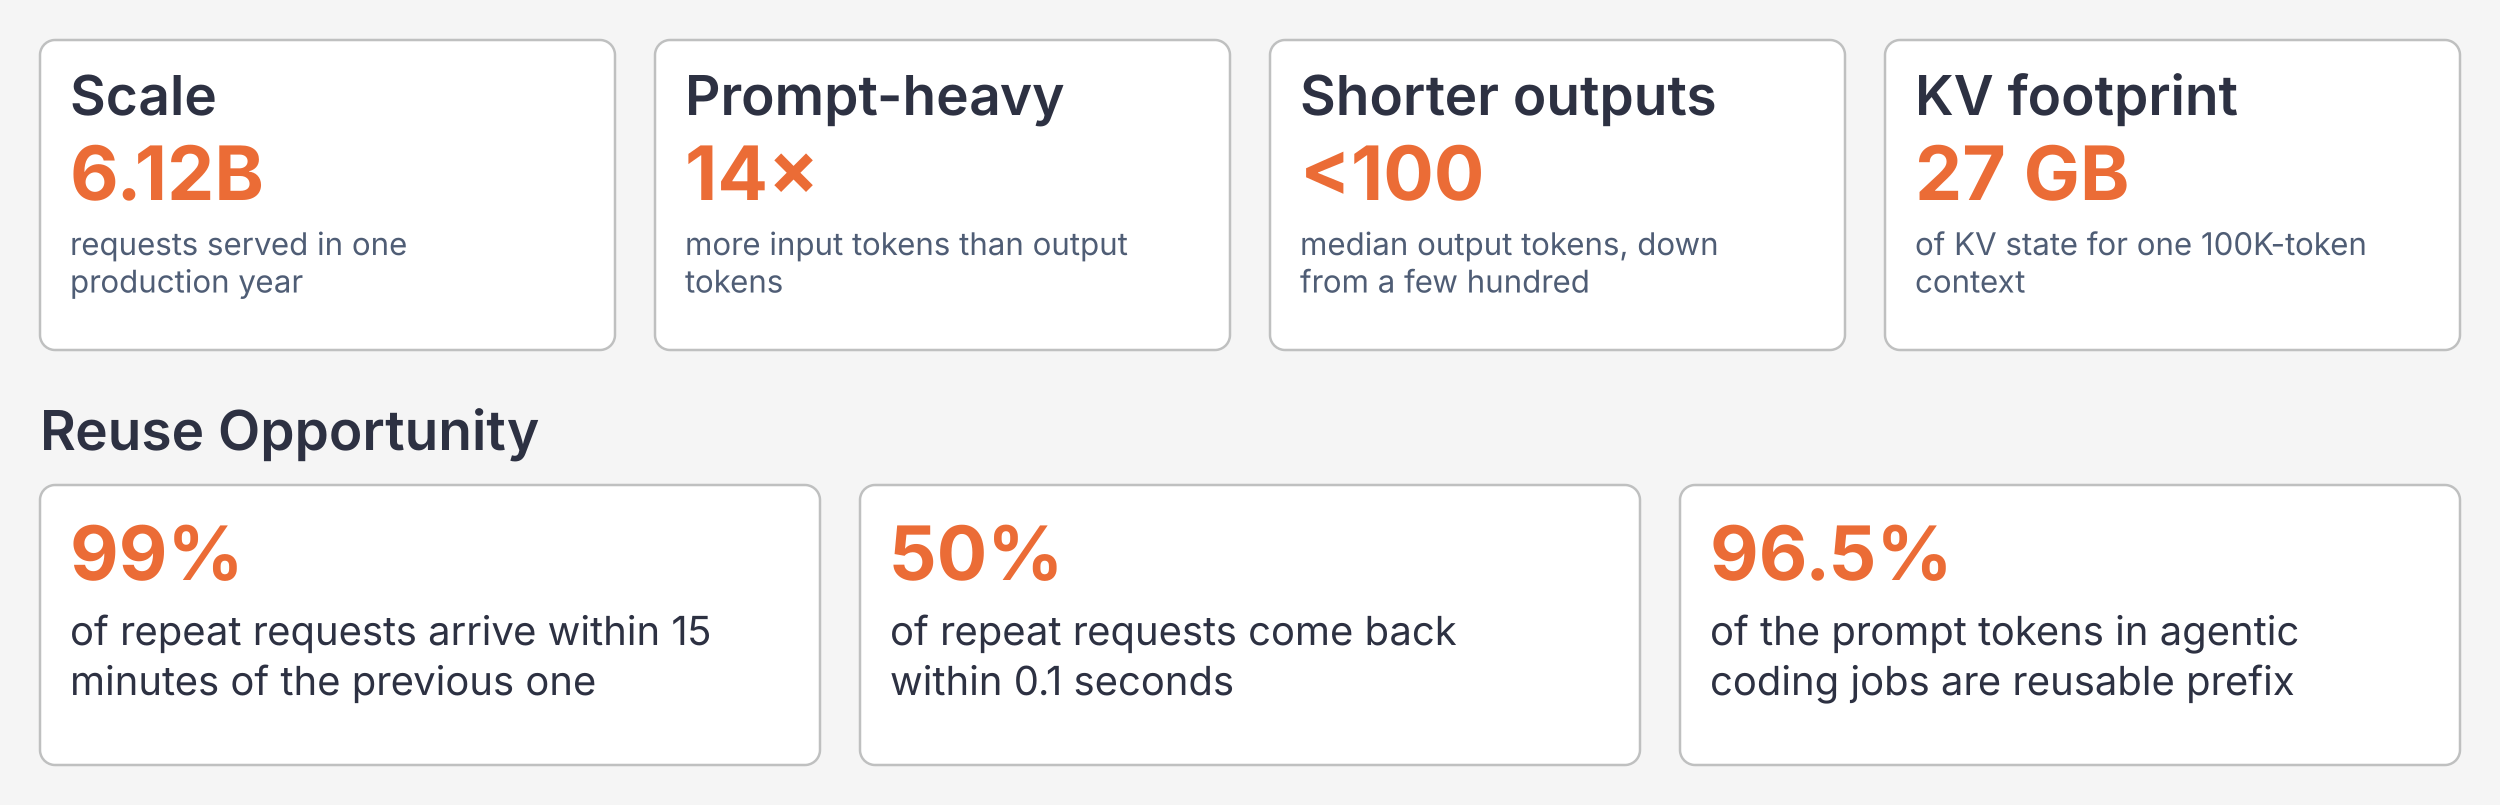
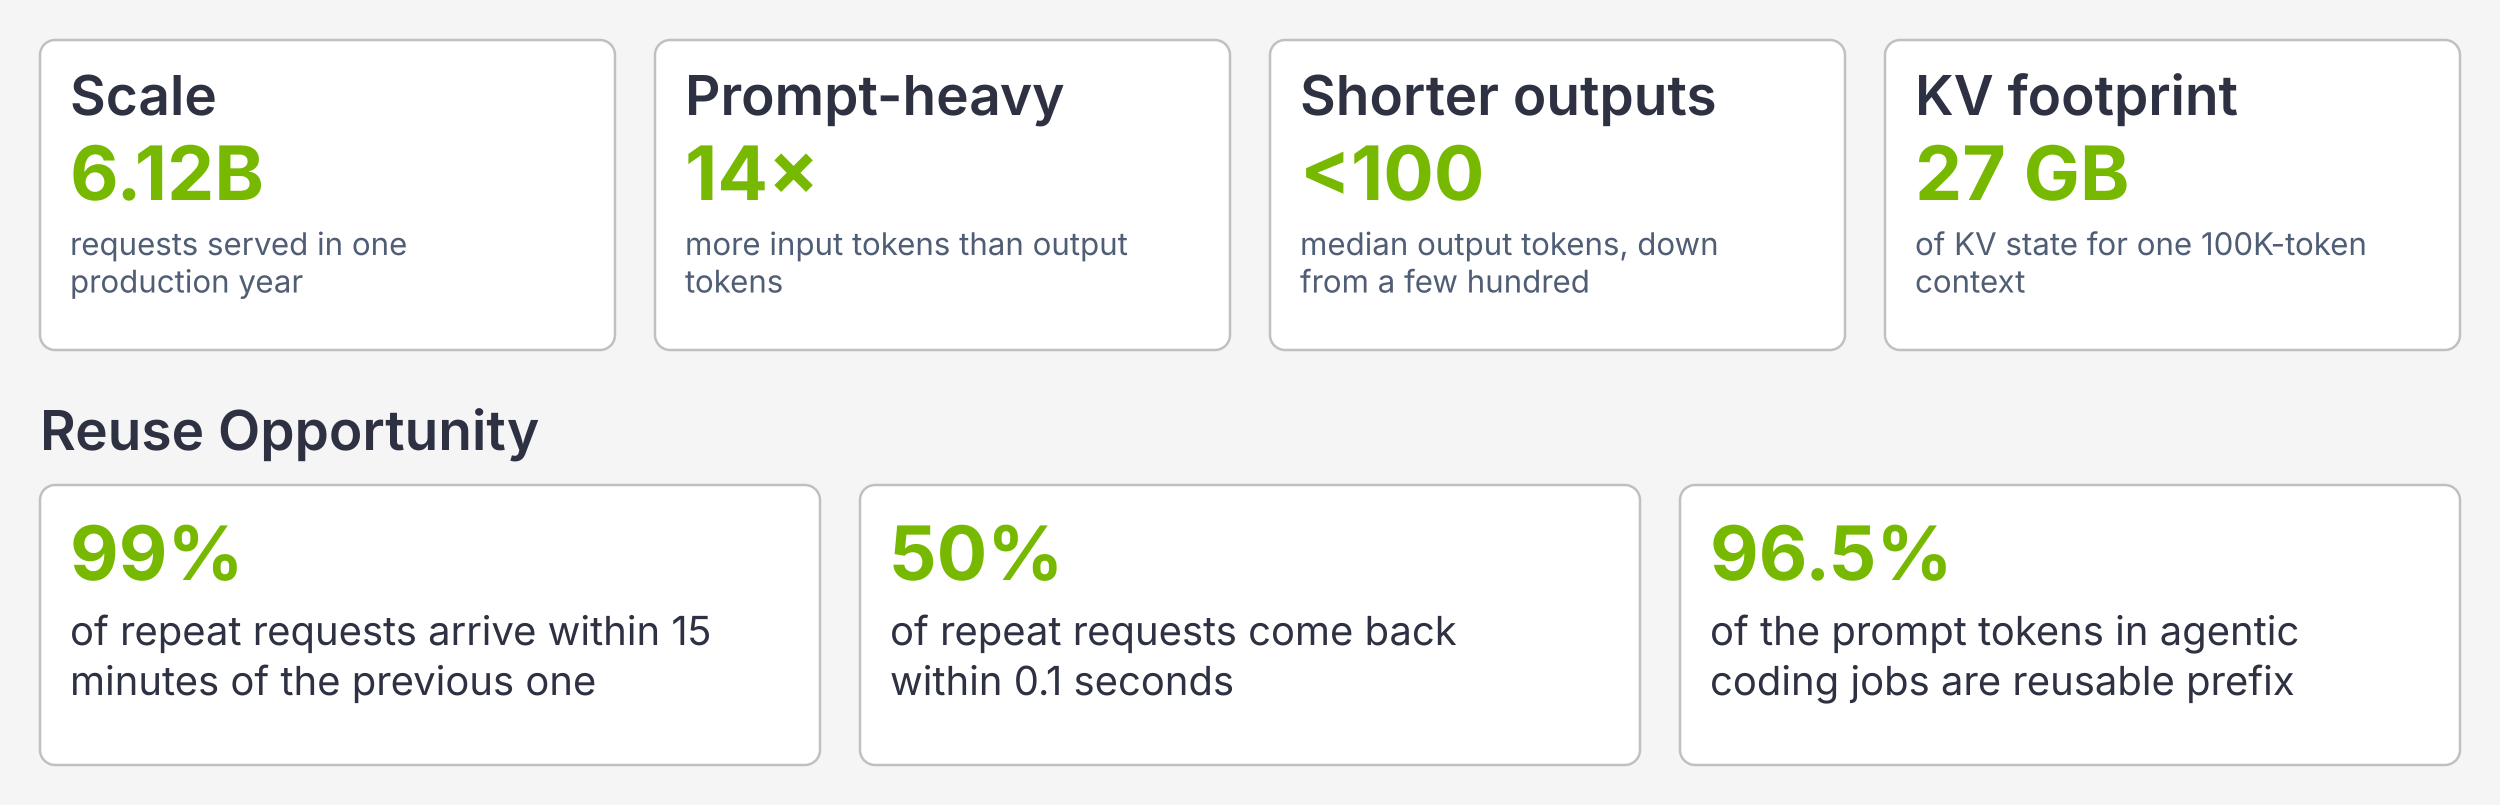
<svg xmlns="http://www.w3.org/2000/svg" width="1000" height="322" viewBox="0 0 1000 322" font-family="'Geist','Inter',system-ui,-apple-system,'Segoe UI',sans-serif">
  <rect width="1000" height="322" fill="#f5f5f5" />
  <rect x="16" y="16" width="230" height="124" rx="6" fill="#ffffff" stroke="#bfc0c0" stroke-width="1" />
  <text x="28" y="46" font-size="22" font-weight="600" fill="#2d3142">Scale</text>
-   <text x="28" y="80" font-size="30" font-weight="700" fill="#eb6c36">6.12B</text>
+   <text x="28" y="80" font-size="30" font-weight="700" fill="#76B900">6.12B</text>
  <text x="28" y="102" font-size="12.5" fill="#4f5d75">requests served in one</text>
  <text x="28" y="117" font-size="12.5" fill="#4f5d75">production year</text>
  <rect x="262" y="16" width="230" height="124" rx="6" fill="#ffffff" stroke="#bfc0c0" stroke-width="1" />
  <text x="274" y="46" font-size="22" font-weight="600" fill="#2d3142">Prompt-heavy</text>
-   <text x="274" y="80" font-size="30" font-weight="700" fill="#eb6c36">14×</text>
+   <text x="274" y="80" font-size="30" font-weight="700" fill="#76B900">14×</text>
  <text x="274" y="102" font-size="12.5" fill="#4f5d75">more input tokens than output</text>
  <text x="274" y="117" font-size="12.5" fill="#4f5d75">tokens</text>
  <rect x="508" y="16" width="230" height="124" rx="6" fill="#ffffff" stroke="#bfc0c0" stroke-width="1" />
  <text x="520" y="46" font-size="22" font-weight="600" fill="#2d3142">Shorter outputs</text>
-   <text x="520" y="80" font-size="30" font-weight="700" fill="#eb6c36">&lt;100</text>
+   <text x="520" y="80" font-size="30" font-weight="700" fill="#76B900">&lt;100</text>
  <text x="520" y="102" font-size="12.5" fill="#4f5d75">median output tokens, down</text>
  <text x="520" y="117" font-size="12.5" fill="#4f5d75">from a few hundred</text>
  <rect x="754" y="16" width="230" height="124" rx="6" fill="#ffffff" stroke="#bfc0c0" stroke-width="1" />
  <text x="766" y="46" font-size="22" font-weight="600" fill="#2d3142">KV footprint</text>
-   <text x="766" y="80" font-size="30" font-weight="700" fill="#eb6c36">27 GB</text>
+   <text x="766" y="80" font-size="30" font-weight="700" fill="#76B900">27 GB</text>
  <text x="766" y="102" font-size="12.5" fill="#4f5d75">of KV state for one 100K-token</text>
  <text x="766" y="117" font-size="12.5" fill="#4f5d75">context</text>
  <text x="16" y="180" font-size="22" font-weight="600" fill="#2d3142">Reuse Opportunity</text>
  <rect x="16" y="194" width="312" height="112" rx="6" fill="#ffffff" stroke="#bfc0c0" stroke-width="1" />
-   <text x="28" y="232" font-size="30" font-weight="700" fill="#eb6c36">99%</text>
+   <text x="28" y="232" font-size="30" font-weight="700" fill="#76B900">99%</text>
  <text x="28" y="258" font-size="16" fill="#2d3142">of repeat requests arrive within 15</text>
  <text x="28" y="278" font-size="16" fill="#2d3142">minutes of the previous one</text>
  <rect x="344" y="194" width="312" height="112" rx="6" fill="#ffffff" stroke="#bfc0c0" stroke-width="1" />
-   <text x="356" y="232" font-size="30" font-weight="700" fill="#eb6c36">50%</text>
+   <text x="356" y="232" font-size="30" font-weight="700" fill="#76B900">50%</text>
  <text x="356" y="258" font-size="16" fill="#2d3142">of repeat requests come back</text>
  <text x="356" y="278" font-size="16" fill="#2d3142">within 0.1 seconds</text>
  <rect x="672" y="194" width="312" height="112" rx="6" fill="#ffffff" stroke="#bfc0c0" stroke-width="1" />
-   <text x="684" y="232" font-size="30" font-weight="700" fill="#eb6c36">96.5%</text>
+   <text x="684" y="232" font-size="30" font-weight="700" fill="#76B900">96.5%</text>
  <text x="684" y="258" font-size="16" fill="#2d3142">of the prompt tokens in agentic</text>
  <text x="684" y="278" font-size="16" fill="#2d3142">coding jobs are reusable prefix</text>
</svg>
